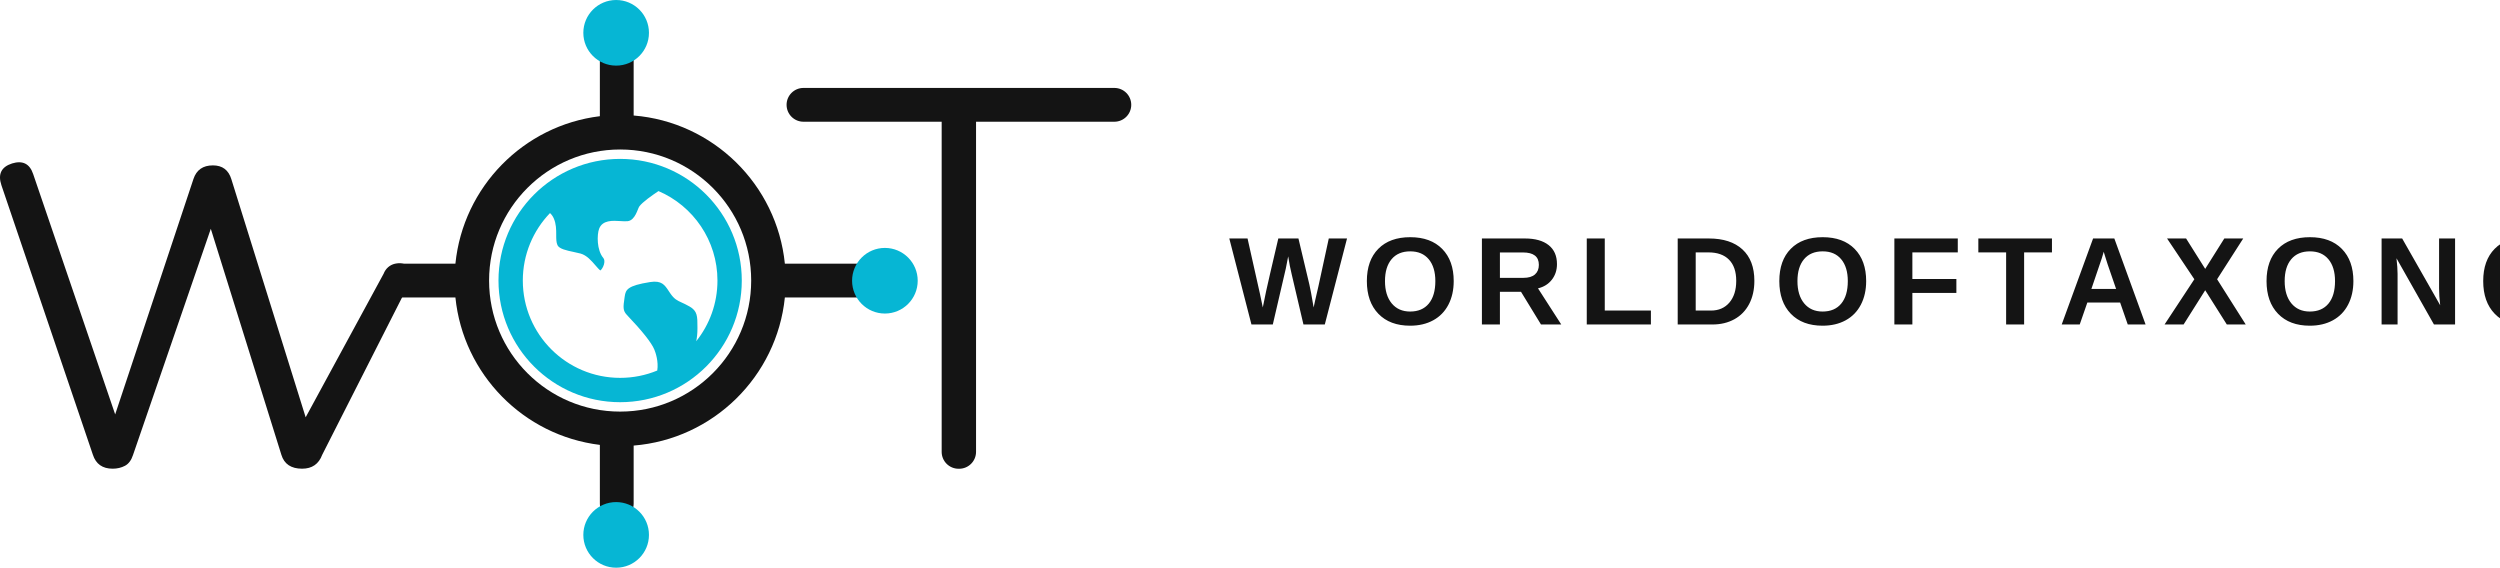
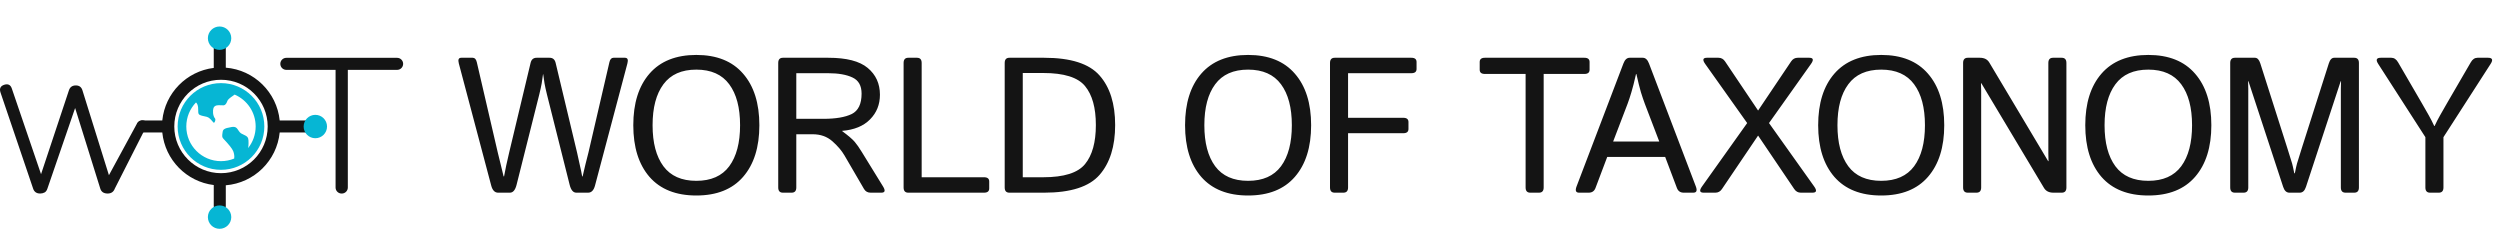
- <svg xmlns="http://www.w3.org/2000/svg" viewBox="0 0 2400 545" fill="none" role="img" aria-label="World of Taxonomy">
-   <g>
-     <path d="M108.161 449.945C98.403 449.945 92.071 445.481 89.165 436.553L1.343 177.761C-2.186 167.173 1.239 160.218 11.62 156.896C21.793 153.782 28.541 157.207 31.863 167.173L117.193 417.245H104.113L185.706 171.844C188.612 163.124 194.841 158.764 204.391 158.764C213.526 158.764 219.443 163.228 222.142 172.156L298.441 416.622H284.738L368.251 262.835C372.403 252.247 384.471 249.859 394.203 256.347C404.584 260.292 397.94 259.15 394.203 269.323L309.34 436.553C306.018 445.481 299.582 449.945 290.032 449.945C279.444 449.945 272.8 445.481 270.101 436.553L199.408 210.149H205.637L127.781 436.553C126.12 441.744 123.525 445.273 119.995 447.142C116.466 449.01 112.521 449.945 108.161 449.945Z" fill="#141414" />
-     <rect x="755.114" y="84.416" width="330.887" height="32.44" rx="16.22" fill="#141414" />
-     <rect x="937" y="97" width="353" height="33" rx="16.22" transform="rotate(90 937 97)" fill="#141414" />
-     <path d="M592.086 39C601.044 39 608.306 46.262 608.306 55.22V110.892C684.661 117.061 745.773 177.189 753.467 253.104H822.525C831.483 253.104 838.746 260.365 838.746 269.323C838.746 278.281 831.483 285.543 822.525 285.543H753.467C745.773 361.457 684.661 421.584 608.306 427.753V483.426C608.306 492.384 601.044 499.646 592.086 499.646C583.128 499.646 575.866 492.384 575.866 483.426V427.095C502.56 418.145 444.667 359.295 437.192 285.543H384.471C375.513 285.543 368.251 278.281 368.251 269.323C368.251 260.365 375.513 253.104 384.471 253.104H437.192C444.667 179.351 502.56 120.5 575.866 111.55V55.22C575.866 46.262 583.128 39 592.086 39ZM595.33 143.513C525.847 143.513 469.521 199.84 469.521 269.322C469.521 338.805 525.847 395.133 595.33 395.133C664.813 395.133 721.141 338.805 721.141 269.322C721.14 199.84 664.813 143.513 595.33 143.513Z" fill="#141414" />
-     <path d="M528.005 204.547C511.841 221.342 501.903 244.172 501.903 269.323C501.903 320.921 543.732 362.75 595.33 362.75C607.952 362.75 619.99 360.247 630.973 355.71C632.316 346.946 629.37 338.536 628.165 335.593C625.483 329.058 616.632 317.884 601.857 302.382C597.913 298.236 598.167 295.056 599.576 285.606L599.738 284.539C600.696 278.065 602.303 274.238 624.084 270.781C635.15 269.026 638.06 273.449 642.093 279.573C642.54 280.252 642.986 280.917 643.442 281.584C647.274 287.187 650.113 288.469 654.401 290.419C656.322 291.29 658.72 292.389 661.933 294.214C669.547 298.566 669.547 303.479 669.547 314.252V315.474C669.547 320.047 669.1 324.062 668.397 327.55C681.14 311.581 688.757 291.341 688.757 269.323C688.757 230.795 665.435 197.714 632.139 183.427C625.678 187.786 616.816 193.966 613.723 198.202C612.142 200.367 609.907 211.418 602.637 212.33C600.732 212.569 598.177 212.401 595.47 212.227C588.212 211.756 578.282 211.119 575.103 219.748C573.085 225.216 572.73 240.062 579.259 247.768C580.305 248.999 580.507 251.276 579.797 253.832C578.863 257.187 576.979 259.228 576.391 259.65C575.265 259.003 573.02 256.396 571.499 254.622C567.834 250.363 563.262 245.059 557.352 243.418C555.202 242.823 552.84 242.331 550.549 241.848C544.137 240.504 536.873 238.975 535.185 235.374C533.953 232.737 533.959 229.105 533.964 225.268C533.964 220.405 533.964 214.905 531.581 209.56C530.661 207.491 529.428 205.845 528.005 204.547ZM595.33 386.107C530.832 386.107 478.546 333.82 478.546 269.323C478.546 204.825 530.832 152.54 595.33 152.54C659.827 152.54 712.113 204.825 712.113 269.323C712.113 333.82 659.827 386.107 595.33 386.107Z" fill="#06B6D4" />
-     <circle cx="591.5" cy="31.5" r="31.5" fill="#06B6D4" />
-     <circle cx="591.5" cy="513.5" r="31.5" fill="#06B6D4" />
-     <circle cx="849.5" cy="269.5" r="31.5" fill="#06B6D4" />
-   </g>
-   <g transform="translate(1180, 269.5)" fill="#141414" font-family="Geist, 'Helvetica Neue', Arial, sans-serif" font-weight="600" font-size="120" letter-spacing="14" text-anchor="start">
-     <text y="42" style="font-feature-settings:'ss01','cv11'">WORLDOFTAXONOMY</text>
-   </g>
+ <svg xmlns="http://www.w3.org/2000/svg" width="1038" height="95" viewBox="0 0 1038 95" fill="none" role="img" aria-label="World of Taxonomy">
+   <path d="M190.5 26.328C190.083 24.766 190.422 23.984 191.516 23.984H196.281C197.115 23.984 197.674 24.583 197.961 25.781L206.672 63.32C207.036 64.831 207.44 66.471 207.883 68.242C208.352 70.013 208.755 71.68 209.094 73.242H209.289C209.549 71.706 209.849 70.182 210.188 68.672C210.552 67.162 210.956 65.391 211.398 63.359L220.305 26.094C220.643 24.688 221.477 23.984 222.805 23.984H228.195C229.523 23.984 230.357 24.688 230.695 26.094L239.602 63.359C240.044 65.391 240.435 67.162 240.773 68.672C241.138 70.182 241.451 71.706 241.711 73.242H241.906C242.245 71.68 242.635 70.013 243.078 68.242C243.547 66.471 243.964 64.831 244.328 63.32L253.039 25.781C253.326 24.583 253.885 23.984 254.719 23.984H259.484C260.578 23.984 260.917 24.766 260.5 26.328L247.062 76.992C246.542 78.997 245.578 80 244.172 80H239.289C237.987 80 237.062 78.906 236.516 76.719L227.102 39.258C226.633 37.357 226.294 35.807 226.086 34.609C225.878 33.385 225.695 32.122 225.539 30.82H225.461C225.305 32.122 225.122 33.385 224.914 34.609C224.706 35.807 224.367 37.357 223.898 39.258L214.484 76.719C213.938 78.906 213.013 80 211.711 80H206.828C205.422 80 204.458 78.997 203.938 76.992L190.5 26.328ZM262.944 51.992C262.944 42.878 265.183 35.742 269.662 30.586C274.168 25.404 280.652 22.812 289.116 22.812C297.579 22.812 304.051 25.404 308.53 30.586C313.035 35.742 315.287 42.878 315.287 51.992C315.287 61.107 313.035 68.255 308.53 73.438C304.051 78.594 297.579 81.172 289.116 81.172C280.652 81.172 274.168 78.594 269.662 73.438C265.183 68.255 262.944 61.107 262.944 51.992ZM270.952 51.992C270.952 59.284 272.449 64.961 275.444 69.023C278.439 73.06 282.996 75.078 289.116 75.078C295.235 75.078 299.793 73.06 302.787 69.023C305.782 64.961 307.28 59.284 307.28 51.992C307.28 44.7 305.782 39.036 302.787 35C299.793 30.938 295.235 28.906 289.116 28.906C282.996 28.906 278.439 30.938 275.444 35C272.449 39.036 270.952 44.7 270.952 51.992ZM325.075 80C323.773 80 323.122 79.284 323.122 77.852V26.133C323.122 24.701 323.773 23.984 325.075 23.984H343.942C351.468 23.984 356.911 25.391 360.27 28.203C363.656 31.016 365.348 34.727 365.348 39.336C365.348 43.398 363.981 46.81 361.247 49.57C358.539 52.331 354.671 53.919 349.645 54.336V54.414C352.302 56.393 354.059 57.904 354.919 58.945C355.778 59.961 356.742 61.341 357.809 63.086L366.637 77.422C367.705 79.141 367.471 80 365.934 80H361.481C360.257 80 359.346 79.492 358.747 78.477L350.622 64.531C349.45 62.526 347.77 60.56 345.583 58.633C343.395 56.706 340.674 55.742 337.419 55.742H330.622V77.852C330.622 79.284 329.971 80 328.669 80H325.075ZM330.622 49.336H341.911C346.989 49.336 350.895 48.672 353.63 47.344C356.364 45.99 357.731 43.164 357.731 38.867C357.731 35.586 356.481 33.359 353.981 32.188C351.481 30.99 348.083 30.391 343.786 30.391H330.622V49.336ZM377.128 80C375.826 80 375.175 79.284 375.175 77.852V26.133C375.175 24.701 375.826 23.984 377.128 23.984H380.722C382.024 23.984 382.675 24.701 382.675 26.133V73.594H408.573C410.006 73.594 410.722 74.18 410.722 75.352V78.242C410.722 79.414 410.006 80 408.573 80H377.128ZM419.103 80C417.801 80 417.15 79.284 417.15 77.852V26.133C417.15 24.701 417.801 23.984 419.103 23.984H433.517C444.559 23.984 452.228 26.432 456.525 31.328C460.848 36.198 463.009 43.06 463.009 51.914C463.009 60.768 460.848 67.669 456.525 72.617C452.228 77.539 444.559 80 433.517 80H419.103ZM424.65 73.594H433.166C441.759 73.594 447.541 71.771 450.509 68.125C453.504 64.479 455.002 59.075 455.002 51.914C455.002 44.753 453.504 39.362 450.509 35.742C447.541 32.122 441.759 30.312 433.166 30.312H424.65V73.594ZM492.038 51.992C492.038 42.878 494.277 35.742 498.756 30.586C503.261 25.404 509.746 22.812 518.209 22.812C526.673 22.812 533.144 25.404 537.623 30.586C542.129 35.742 544.381 42.878 544.381 51.992C544.381 61.107 542.129 68.255 537.623 73.438C533.144 78.594 526.673 81.172 518.209 81.172C509.746 81.172 503.261 78.594 498.756 73.438C494.277 68.255 492.038 61.107 492.038 51.992ZM500.045 51.992C500.045 59.284 501.543 64.961 504.538 69.023C507.532 73.06 512.09 75.078 518.209 75.078C524.329 75.078 528.886 73.06 531.881 69.023C534.876 64.961 536.373 59.284 536.373 51.992C536.373 44.7 534.876 39.036 531.881 35C528.886 30.938 524.329 28.906 518.209 28.906C512.09 28.906 507.532 30.938 504.538 35C501.543 39.036 500.045 44.7 500.045 51.992ZM554.169 80C552.867 80 552.216 79.284 552.216 77.852V26.133C552.216 24.701 552.867 23.984 554.169 23.984H586.005C587.437 23.984 588.153 24.57 588.153 25.742V28.633C588.153 29.805 587.437 30.391 586.005 30.391H559.716V48.906H582.645C584.078 48.906 584.794 49.492 584.794 50.664V53.555C584.794 54.727 584.078 55.312 582.645 55.312H559.716V77.852C559.716 79.284 559.065 80 557.763 80H554.169ZM616.517 30.703C615.085 30.703 614.369 30.117 614.369 28.945V25.742C614.369 24.57 615.085 23.984 616.517 23.984H657.845C659.278 23.984 659.994 24.57 659.994 25.742V28.945C659.994 30.117 659.278 30.703 657.845 30.703H640.931V77.852C640.931 79.284 640.28 80 638.978 80H635.384C634.082 80 633.431 79.284 633.431 77.852V30.703H616.517ZM655.641 80C654.286 80 653.935 79.141 654.586 77.422L674.039 26.367C674.638 24.779 675.497 23.984 676.617 23.984H682.086C683.206 23.984 684.065 24.779 684.664 26.367L704.117 77.422C704.768 79.141 704.417 80 703.062 80H699.078C697.698 80 696.76 79.362 696.266 78.086L691.383 65.156H667.32L662.438 78.086C661.943 79.362 661.005 80 659.625 80H655.641ZM669.781 58.75H688.922L682.945 43.125C682.398 41.667 681.852 40.052 681.305 38.281C680.784 36.51 680.159 33.997 679.43 30.742H679.273C678.544 33.997 677.906 36.51 677.359 38.281C676.839 40.052 676.305 41.667 675.758 43.125L669.781 58.75ZM707.381 80C705.689 80 705.454 79.141 706.678 77.422L725.428 51.094L708.006 26.562C706.782 24.844 707.017 23.984 708.709 23.984H713.514C714.66 23.984 715.571 24.492 716.248 25.508L729.959 45.898L743.67 25.508C744.347 24.492 745.259 23.984 746.405 23.984H751.209C752.902 23.984 753.136 24.844 751.912 26.562L734.491 51.094L753.241 77.422C754.465 79.141 754.23 80 752.537 80H747.694C746.548 80 745.636 79.492 744.959 78.477L729.959 56.289L714.959 78.477C714.282 79.492 713.371 80 712.225 80H707.381ZM754.903 51.992C754.903 42.878 757.143 35.742 761.622 30.586C766.127 25.404 772.611 22.812 781.075 22.812C789.539 22.812 796.01 25.404 800.489 30.586C804.994 35.742 807.247 42.878 807.247 51.992C807.247 61.107 804.994 68.255 800.489 73.438C796.01 78.594 789.539 81.172 781.075 81.172C772.611 81.172 766.127 78.594 761.622 73.438C757.143 68.255 754.903 61.107 754.903 51.992ZM762.911 51.992C762.911 59.284 764.408 64.961 767.403 69.023C770.398 73.06 774.955 75.078 781.075 75.078C787.195 75.078 791.752 73.06 794.747 69.023C797.742 64.961 799.239 59.284 799.239 51.992C799.239 44.7 797.742 39.036 794.747 35C791.752 30.938 787.195 28.906 781.075 28.906C774.955 28.906 770.398 30.938 767.403 35C764.408 39.036 762.911 44.7 762.911 51.992ZM817.034 80C815.732 80 815.081 79.284 815.081 77.852V26.133C815.081 24.701 815.732 23.984 817.034 23.984H822.034C823.857 23.984 825.159 24.635 825.941 25.938L850.394 66.914H850.55C850.498 65.872 850.472 64.831 850.472 63.789V26.133C850.472 24.701 851.123 23.984 852.425 23.984H856.019C857.321 23.984 857.972 24.701 857.972 26.133V77.852C857.972 79.284 857.321 80 856.019 80H852.581C850.758 80 849.456 79.349 848.675 78.047L822.659 34.57H822.503C822.555 35.612 822.581 36.654 822.581 37.695V77.852C822.581 79.284 821.93 80 820.628 80H817.034ZM865.806 51.992C865.806 42.878 868.046 35.742 872.525 30.586C877.03 25.404 883.515 22.812 891.978 22.812C900.442 22.812 906.913 25.404 911.392 30.586C915.897 35.742 918.15 42.878 918.15 51.992C918.15 61.107 915.897 68.255 911.392 73.438C906.913 78.594 900.442 81.172 891.978 81.172C883.515 81.172 877.03 78.594 872.525 73.438C868.046 68.255 865.806 61.107 865.806 51.992ZM873.814 51.992C873.814 59.284 875.311 64.961 878.306 69.023C881.301 73.06 885.858 75.078 891.978 75.078C898.098 75.078 902.655 73.06 905.65 69.023C908.645 64.961 910.142 59.284 910.142 51.992C910.142 44.7 908.645 39.036 905.65 35C902.655 30.938 898.098 28.906 891.978 28.906C885.858 28.906 881.301 30.938 878.306 35C875.311 39.036 873.814 44.7 873.814 51.992ZM927.938 80C926.635 80 925.984 79.284 925.984 77.852V26.133C925.984 24.701 926.635 23.984 927.938 23.984H936.258C937.247 23.984 937.99 24.766 938.484 26.328L949.656 61.367C950.802 64.961 951.479 67.135 951.688 67.891C951.896 68.62 952.195 69.974 952.586 71.953H952.82C953.211 69.974 953.51 68.62 953.719 67.891C953.927 67.135 954.604 64.961 955.75 61.367L966.922 26.328C967.417 24.766 968.159 23.984 969.148 23.984H977.469C978.771 23.984 979.422 24.701 979.422 26.133V77.852C979.422 79.284 978.771 80 977.469 80H973.875C972.573 80 971.922 79.284 971.922 77.852V36.875C971.922 35.833 971.948 34.792 972 33.75H971.844L957.43 77.617C956.909 79.206 956.049 80 954.852 80H950.555C949.357 80 948.497 79.206 947.977 77.617L933.562 33.75H933.406C933.458 34.792 933.484 35.833 933.484 36.875V77.852C933.484 79.284 932.833 80 931.531 80H927.938ZM987.452 26.562C986.332 24.844 986.683 23.984 988.506 23.984H992.881C994.027 23.984 994.965 24.622 995.694 25.898L1005.62 42.969C1006.71 44.844 1007.65 46.484 1008.43 47.891C1009.21 49.271 1009.96 50.742 1010.69 52.305H1010.85C1011.58 50.742 1012.33 49.271 1013.12 47.891C1013.9 46.484 1014.83 44.844 1015.93 42.969L1025.85 25.898C1026.58 24.622 1027.52 23.984 1028.66 23.984H1033.04C1034.86 23.984 1035.21 24.844 1034.09 26.562L1014.52 56.953V77.852C1014.52 79.284 1013.87 80 1012.57 80H1008.97C1007.67 80 1007.02 79.284 1007.02 77.852V56.953L987.452 26.562Z" fill="#141414" />
+   <path d="M16.671 80.351C15.167 80.351 14.191 79.663 13.743 78.287L0.207 38.399C-0.337 36.767 0.191 35.695 1.791 35.183C3.359 34.703 4.399 35.231 4.911 36.767L18.063 75.311H16.047L28.623 37.487C29.071 36.143 30.031 35.471 31.503 35.471C32.91 35.471 33.822 36.159 34.239 37.535L45.998 75.215H43.886L56.758 51.511C57.398 49.88 59.258 49.511 60.758 50.511C62.358 51.12 61.334 50.944 60.758 52.511L47.678 78.287C47.166 79.663 46.174 80.351 44.702 80.351C43.07 80.351 42.046 79.663 41.63 78.287L30.735 43.391H31.695L19.695 78.287C19.439 79.087 19.039 79.631 18.495 79.919C17.951 80.207 17.343 80.351 16.671 80.351Z" fill="#141414" />
+   <rect x="116.385" y="24.011" width="50.999" height="5" rx="2.5" fill="#141414" />
+   <rect x="144.417" y="25.952" width="54.408" height="5.086" rx="2.5" transform="rotate(90 144.417 25.9517)" fill="#141414" />
+   <path d="M91.251 17.012C92.631 17.012 93.751 18.131 93.751 19.512V28.093C105.521 29.042 114.941 38.309 116.128 50.011H126.766C128.147 50.011 129.266 51.13 129.266 52.511C129.266 53.891 128.146 55.01 126.766 55.011H116.129C114.943 66.713 105.522 75.981 93.751 76.93V85.512C93.751 86.892 92.631 88.011 91.251 88.012C89.87 88.012 88.751 86.892 88.751 85.512V76.829C77.454 75.448 68.533 66.377 67.382 55.011H59.249C57.868 55.01 56.75 53.891 56.75 52.511C56.75 51.13 57.868 50.011 59.249 50.011H67.382C68.534 38.645 77.455 29.577 88.751 28.195V19.512C88.751 18.131 89.87 17.012 91.251 17.012ZM91.756 33.12C81.046 33.12 72.364 41.802 72.364 52.512C72.364 63.221 81.046 71.903 91.756 71.903C102.465 71.903 111.146 63.221 111.146 52.512C111.146 41.802 102.465 33.12 91.756 33.12Z" fill="#141414" />
+   <path d="M81.375 42.528C78.884 45.116 77.352 48.635 77.352 52.512C77.352 60.465 83.799 66.912 91.752 66.912C93.697 66.912 95.552 66.526 97.245 65.827C97.452 64.476 96.998 63.18 96.812 62.726C96.399 61.719 95.035 59.996 92.758 57.607C92.15 56.968 92.189 56.478 92.406 55.022L92.431 54.857C92.579 53.859 92.826 53.269 96.183 52.736C97.889 52.466 98.338 53.148 98.959 54.092C99.028 54.196 99.097 54.299 99.167 54.401C99.758 55.265 100.195 55.463 100.856 55.763C101.152 55.898 101.522 56.067 102.017 56.348C103.191 57.019 103.191 57.776 103.191 59.437V59.625C103.191 60.33 103.122 60.949 103.013 61.486C104.977 59.025 106.151 55.905 106.151 52.512C106.151 46.573 102.557 41.474 97.425 39.272C96.429 39.944 95.063 40.897 94.587 41.55C94.343 41.883 93.998 43.587 92.878 43.727C92.584 43.764 92.191 43.738 91.773 43.712C90.655 43.639 89.124 43.541 88.634 44.871C88.323 45.714 88.268 48.002 89.275 49.19C89.436 49.379 89.467 49.73 89.358 50.124C89.214 50.641 88.923 50.956 88.833 51.021C88.659 50.921 88.313 50.519 88.079 50.246C87.514 49.589 86.809 48.772 85.898 48.519C85.567 48.427 85.203 48.351 84.85 48.277C83.861 48.07 82.742 47.834 82.482 47.279C82.292 46.873 82.293 46.313 82.293 45.721C82.293 44.972 82.293 44.124 81.926 43.3C81.784 42.981 81.594 42.728 81.375 42.528ZM91.752 70.512C81.811 70.512 73.752 62.453 73.752 52.512C73.752 42.571 81.811 34.512 91.752 34.512C101.693 34.512 109.751 42.571 109.751 52.512C109.751 62.453 101.693 70.512 91.752 70.512Z" fill="#06B6D4" />
+   <ellipse cx="91.166" cy="15.855" rx="4.855" ry="4.855" fill="#06B6D4" />
+   <ellipse cx="91.166" cy="90.145" rx="4.855" ry="4.855" fill="#06B6D4" />
+   <ellipse cx="130.929" cy="52.538" rx="4.855" ry="4.855" fill="#06B6D4" />
</svg>
